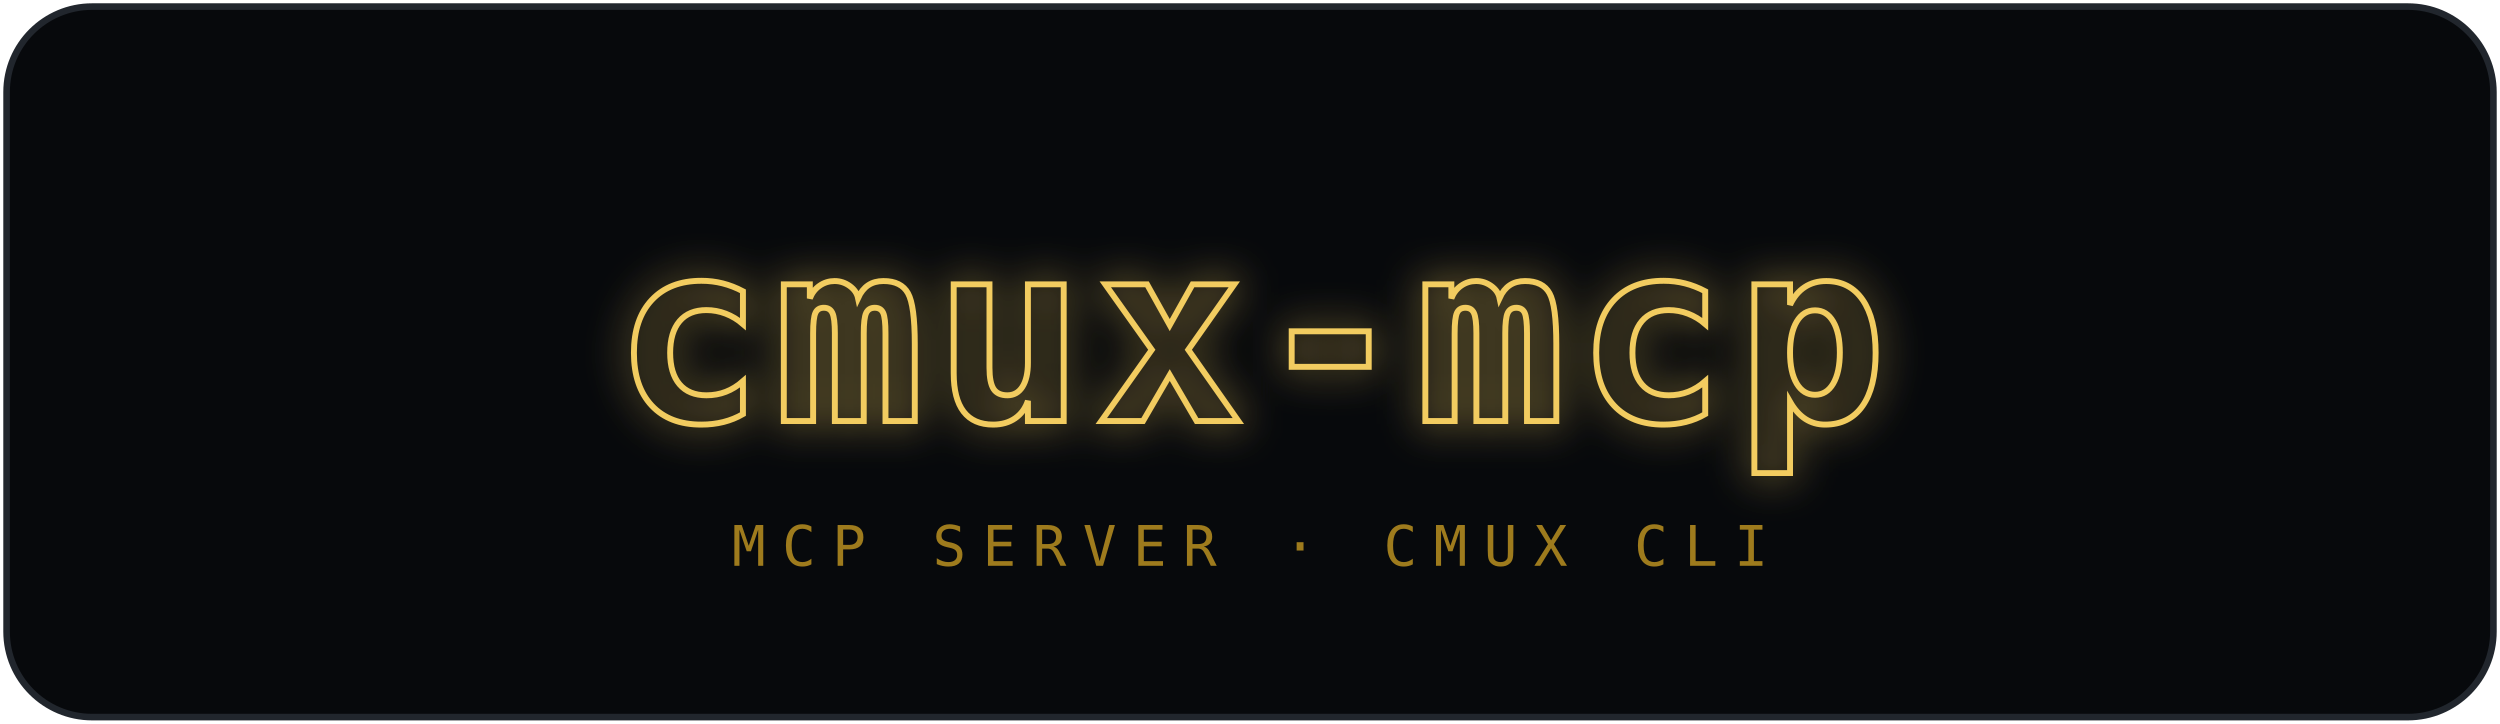
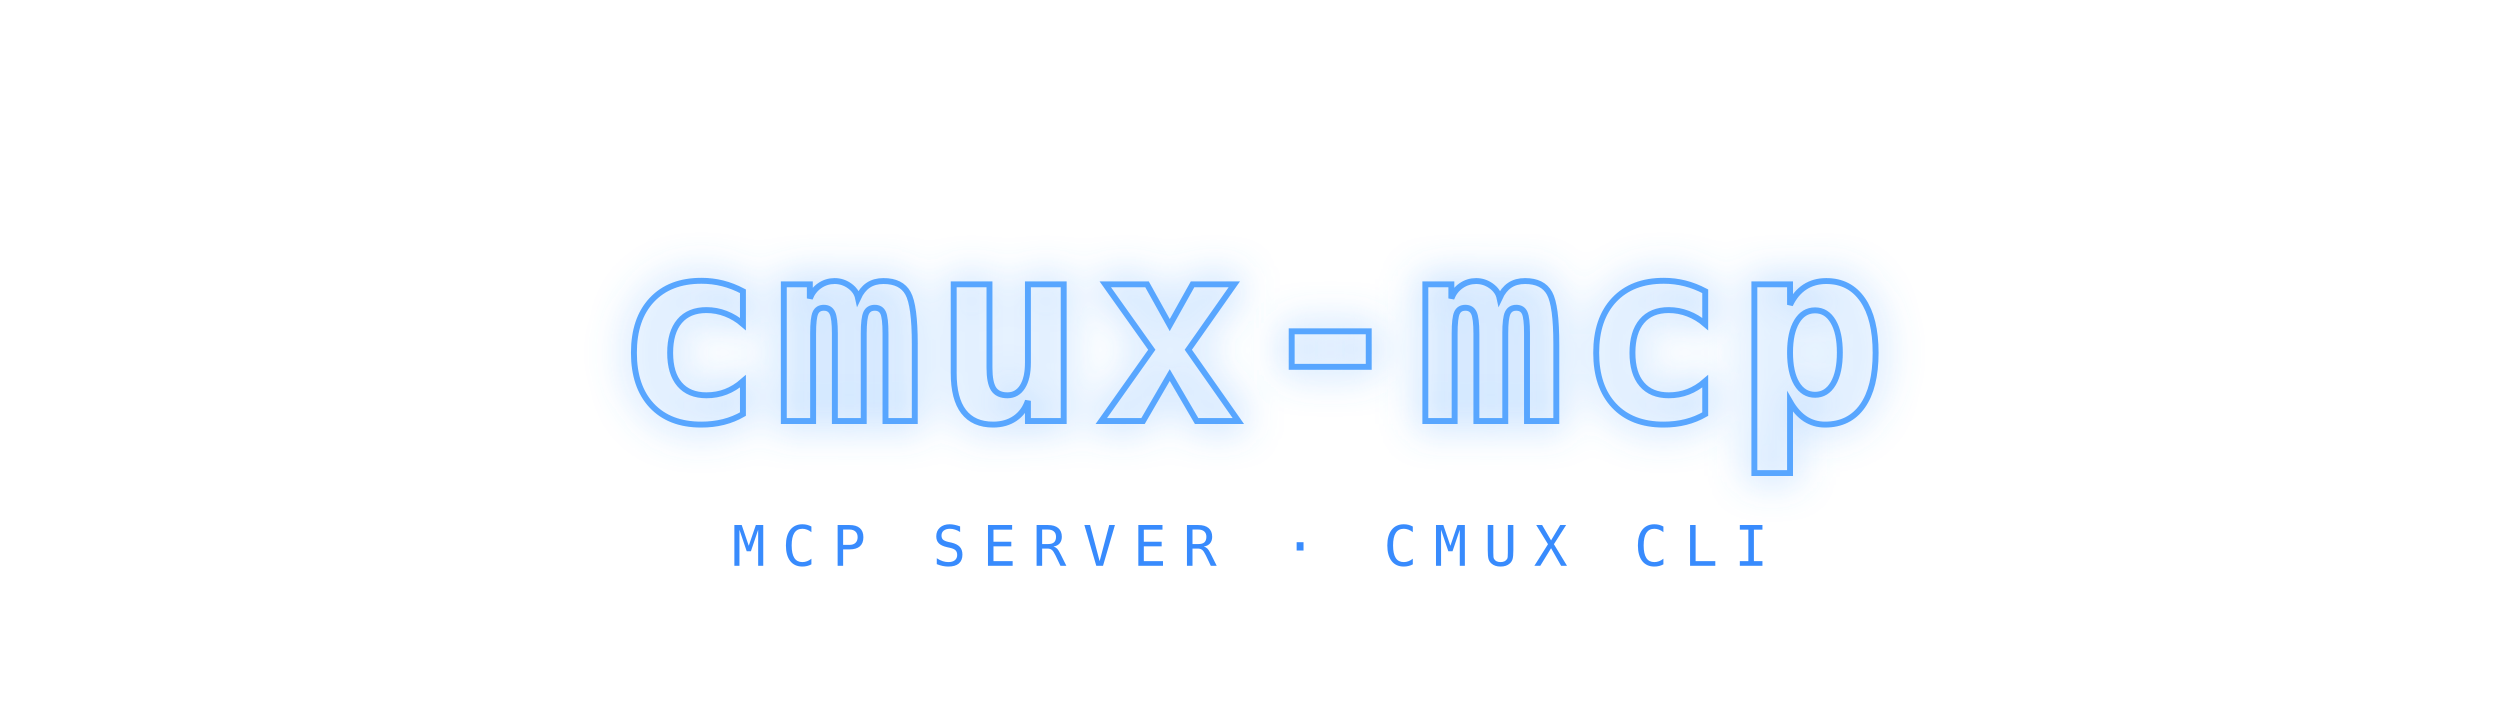
<svg xmlns="http://www.w3.org/2000/svg" width="760" height="220" viewBox="0 0 760 220" fill="none" role="img" aria-label="cmux-mcp">
  <defs>
    <filter id="glow" x="-30%" y="-50%" width="160%" height="200%">
      <feGaussianBlur stdDeviation="6" result="b" />
      <feMerge>
        <feMergeNode in="b" />
        <feMergeNode in="SourceGraphic" />
      </feMerge>
    </filter>
  </defs>
-   <rect x="2" y="2" width="756" height="216" rx="26" fill="#07090c" stroke="#21262d" stroke-width="2" />
-   <text x="380" y="128" text-anchor="middle" font-family="ui-monospace, 'SF Mono', 'JetBrains Mono', Menlo, monospace" font-size="76" font-weight="800" letter-spacing="3" fill="none" stroke="#f2cc60" stroke-width="1.8" filter="url(#glow)">cmux-mcp</text>
-   <text x="380" y="172" text-anchor="middle" font-family="ui-monospace, 'SF Mono', Menlo, monospace" font-size="17" letter-spacing="5" fill="#9e7b1d">MCP SERVER · CMUX CLI</text>
+   <text x="380" y="128" text-anchor="middle" font-family="ui-monospace, 'SF Mono', 'JetBrains Mono', Menlo, monospace" font-size="76" font-weight="800" letter-spacing="3" fill="none" stroke="#58a6ff" stroke-width="1.8" filter="url(#glow)">cmux-mcp</text>
+   <text x="380" y="172" text-anchor="middle" font-family="ui-monospace, 'SF Mono', Menlo, monospace" font-size="17" letter-spacing="5" fill="#388bfd">MCP SERVER · CMUX CLI</text>
</svg>
